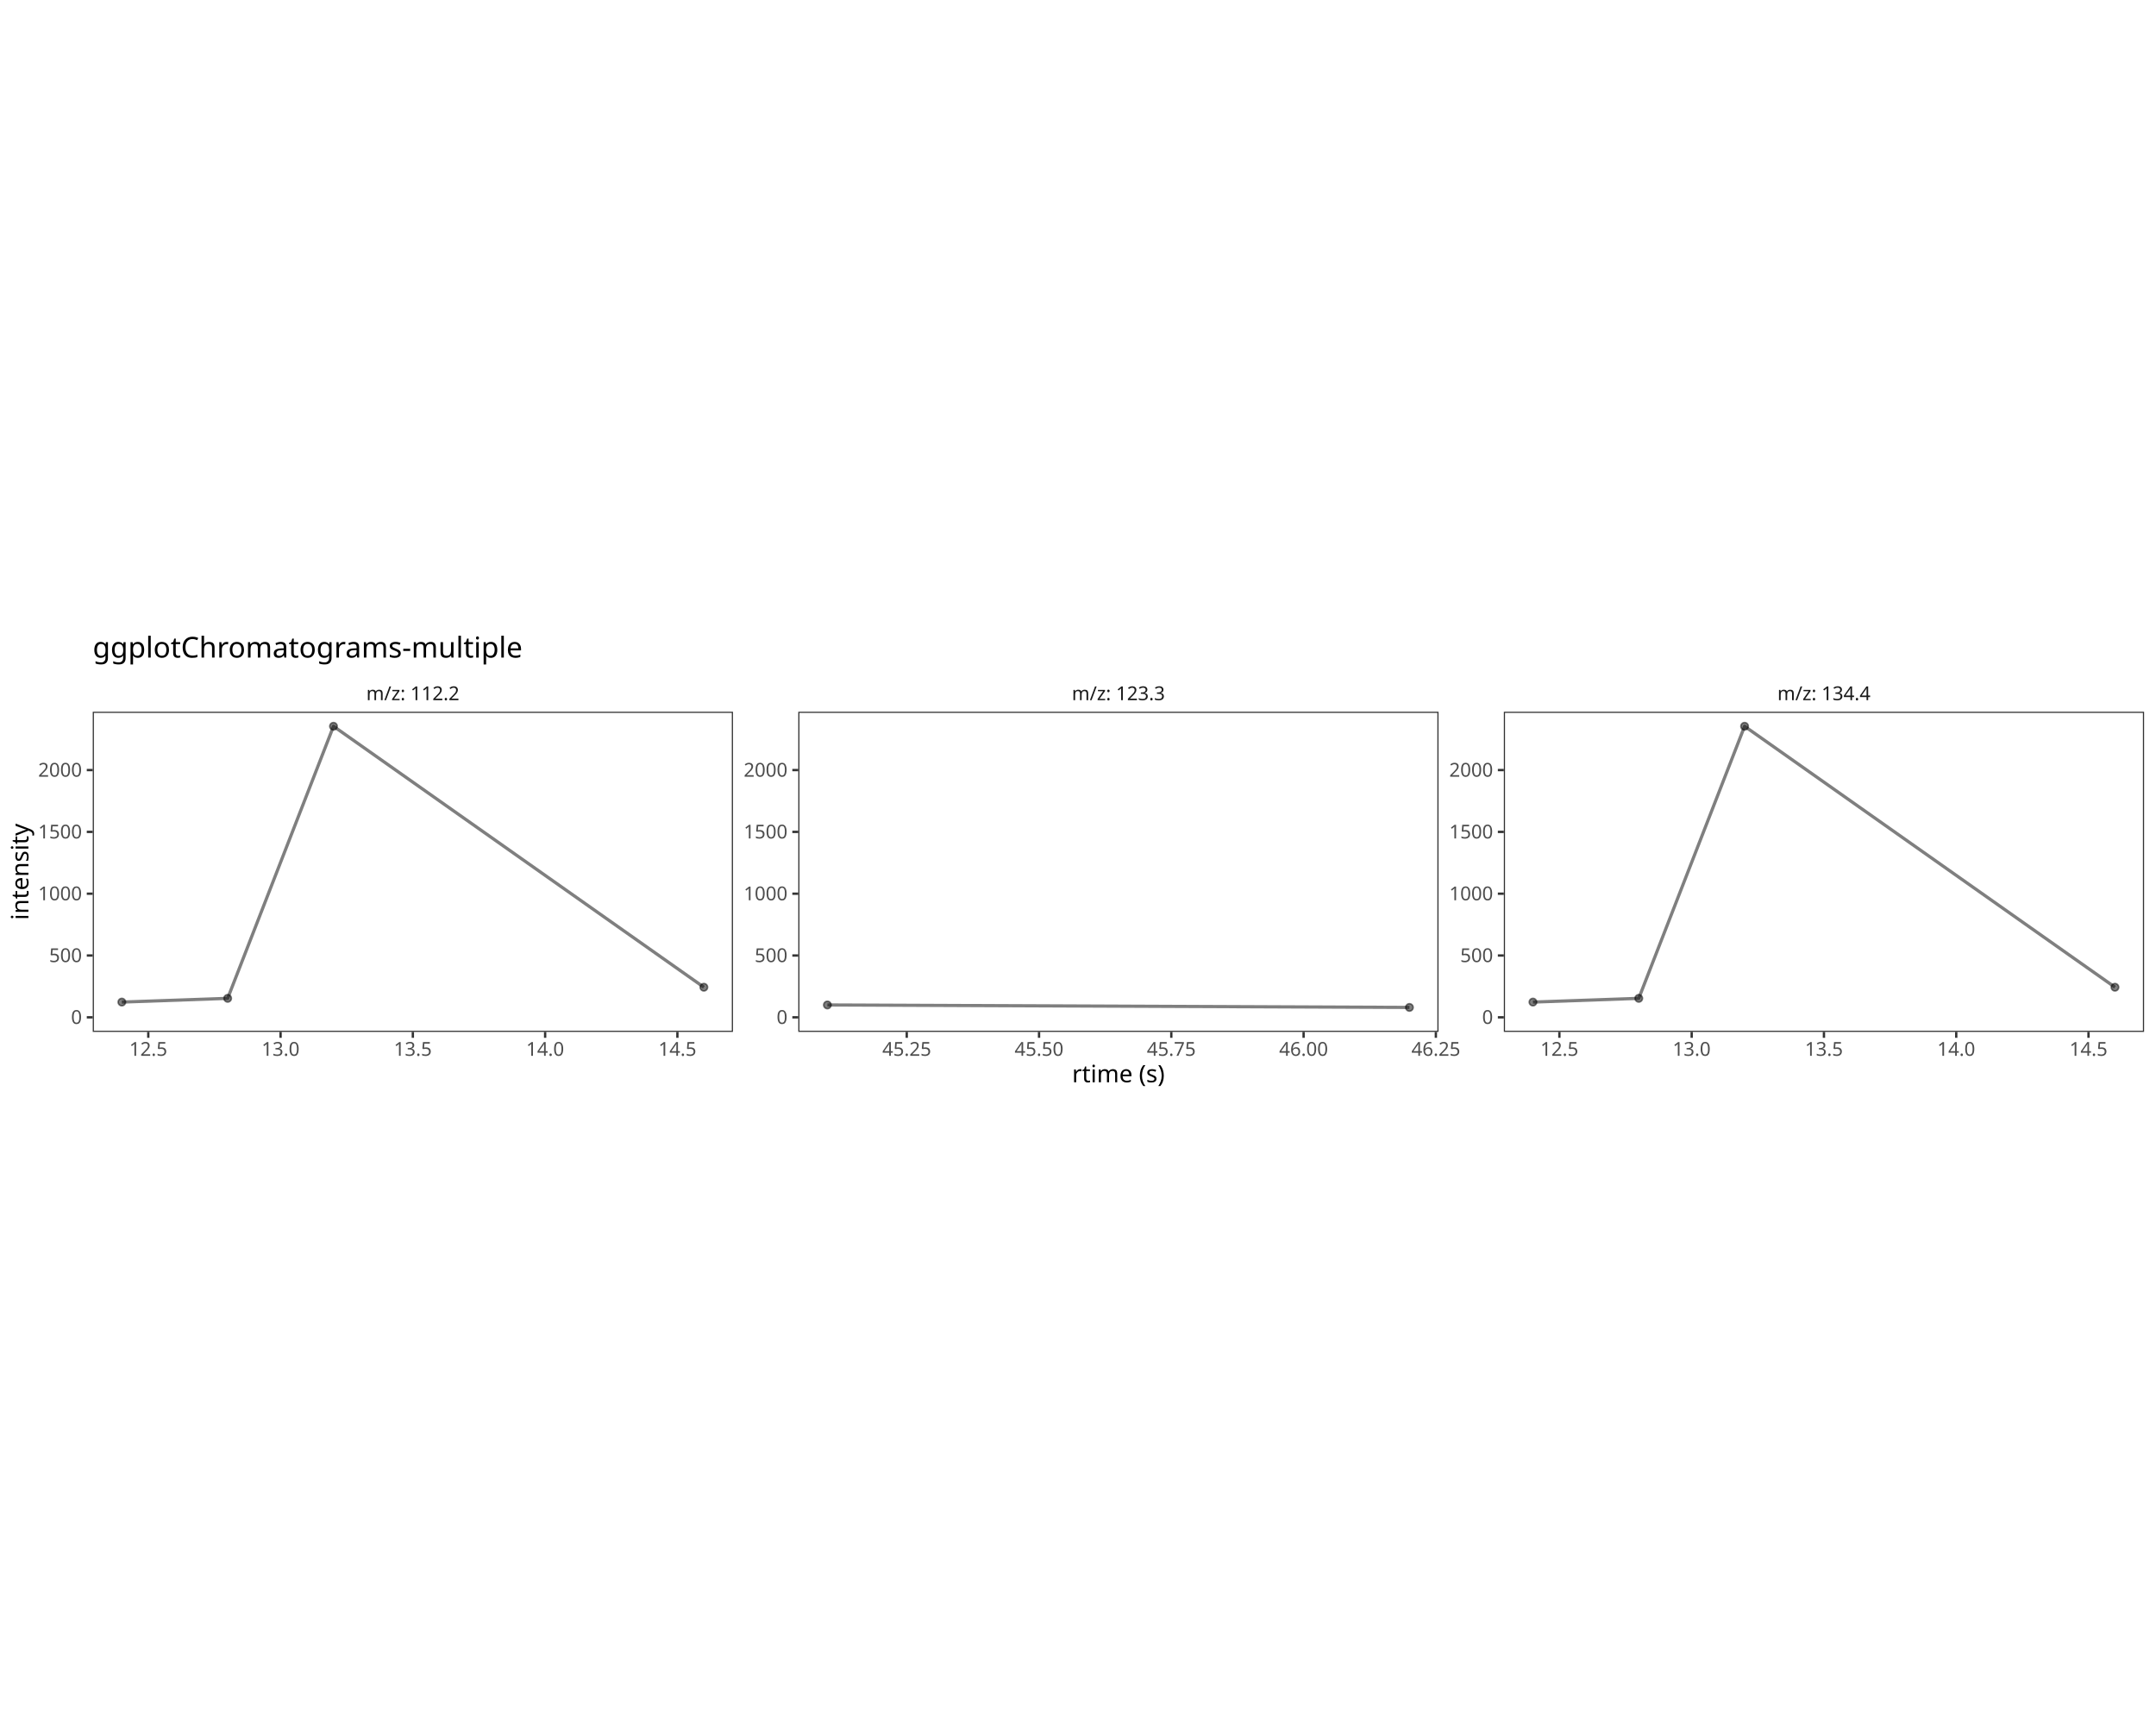
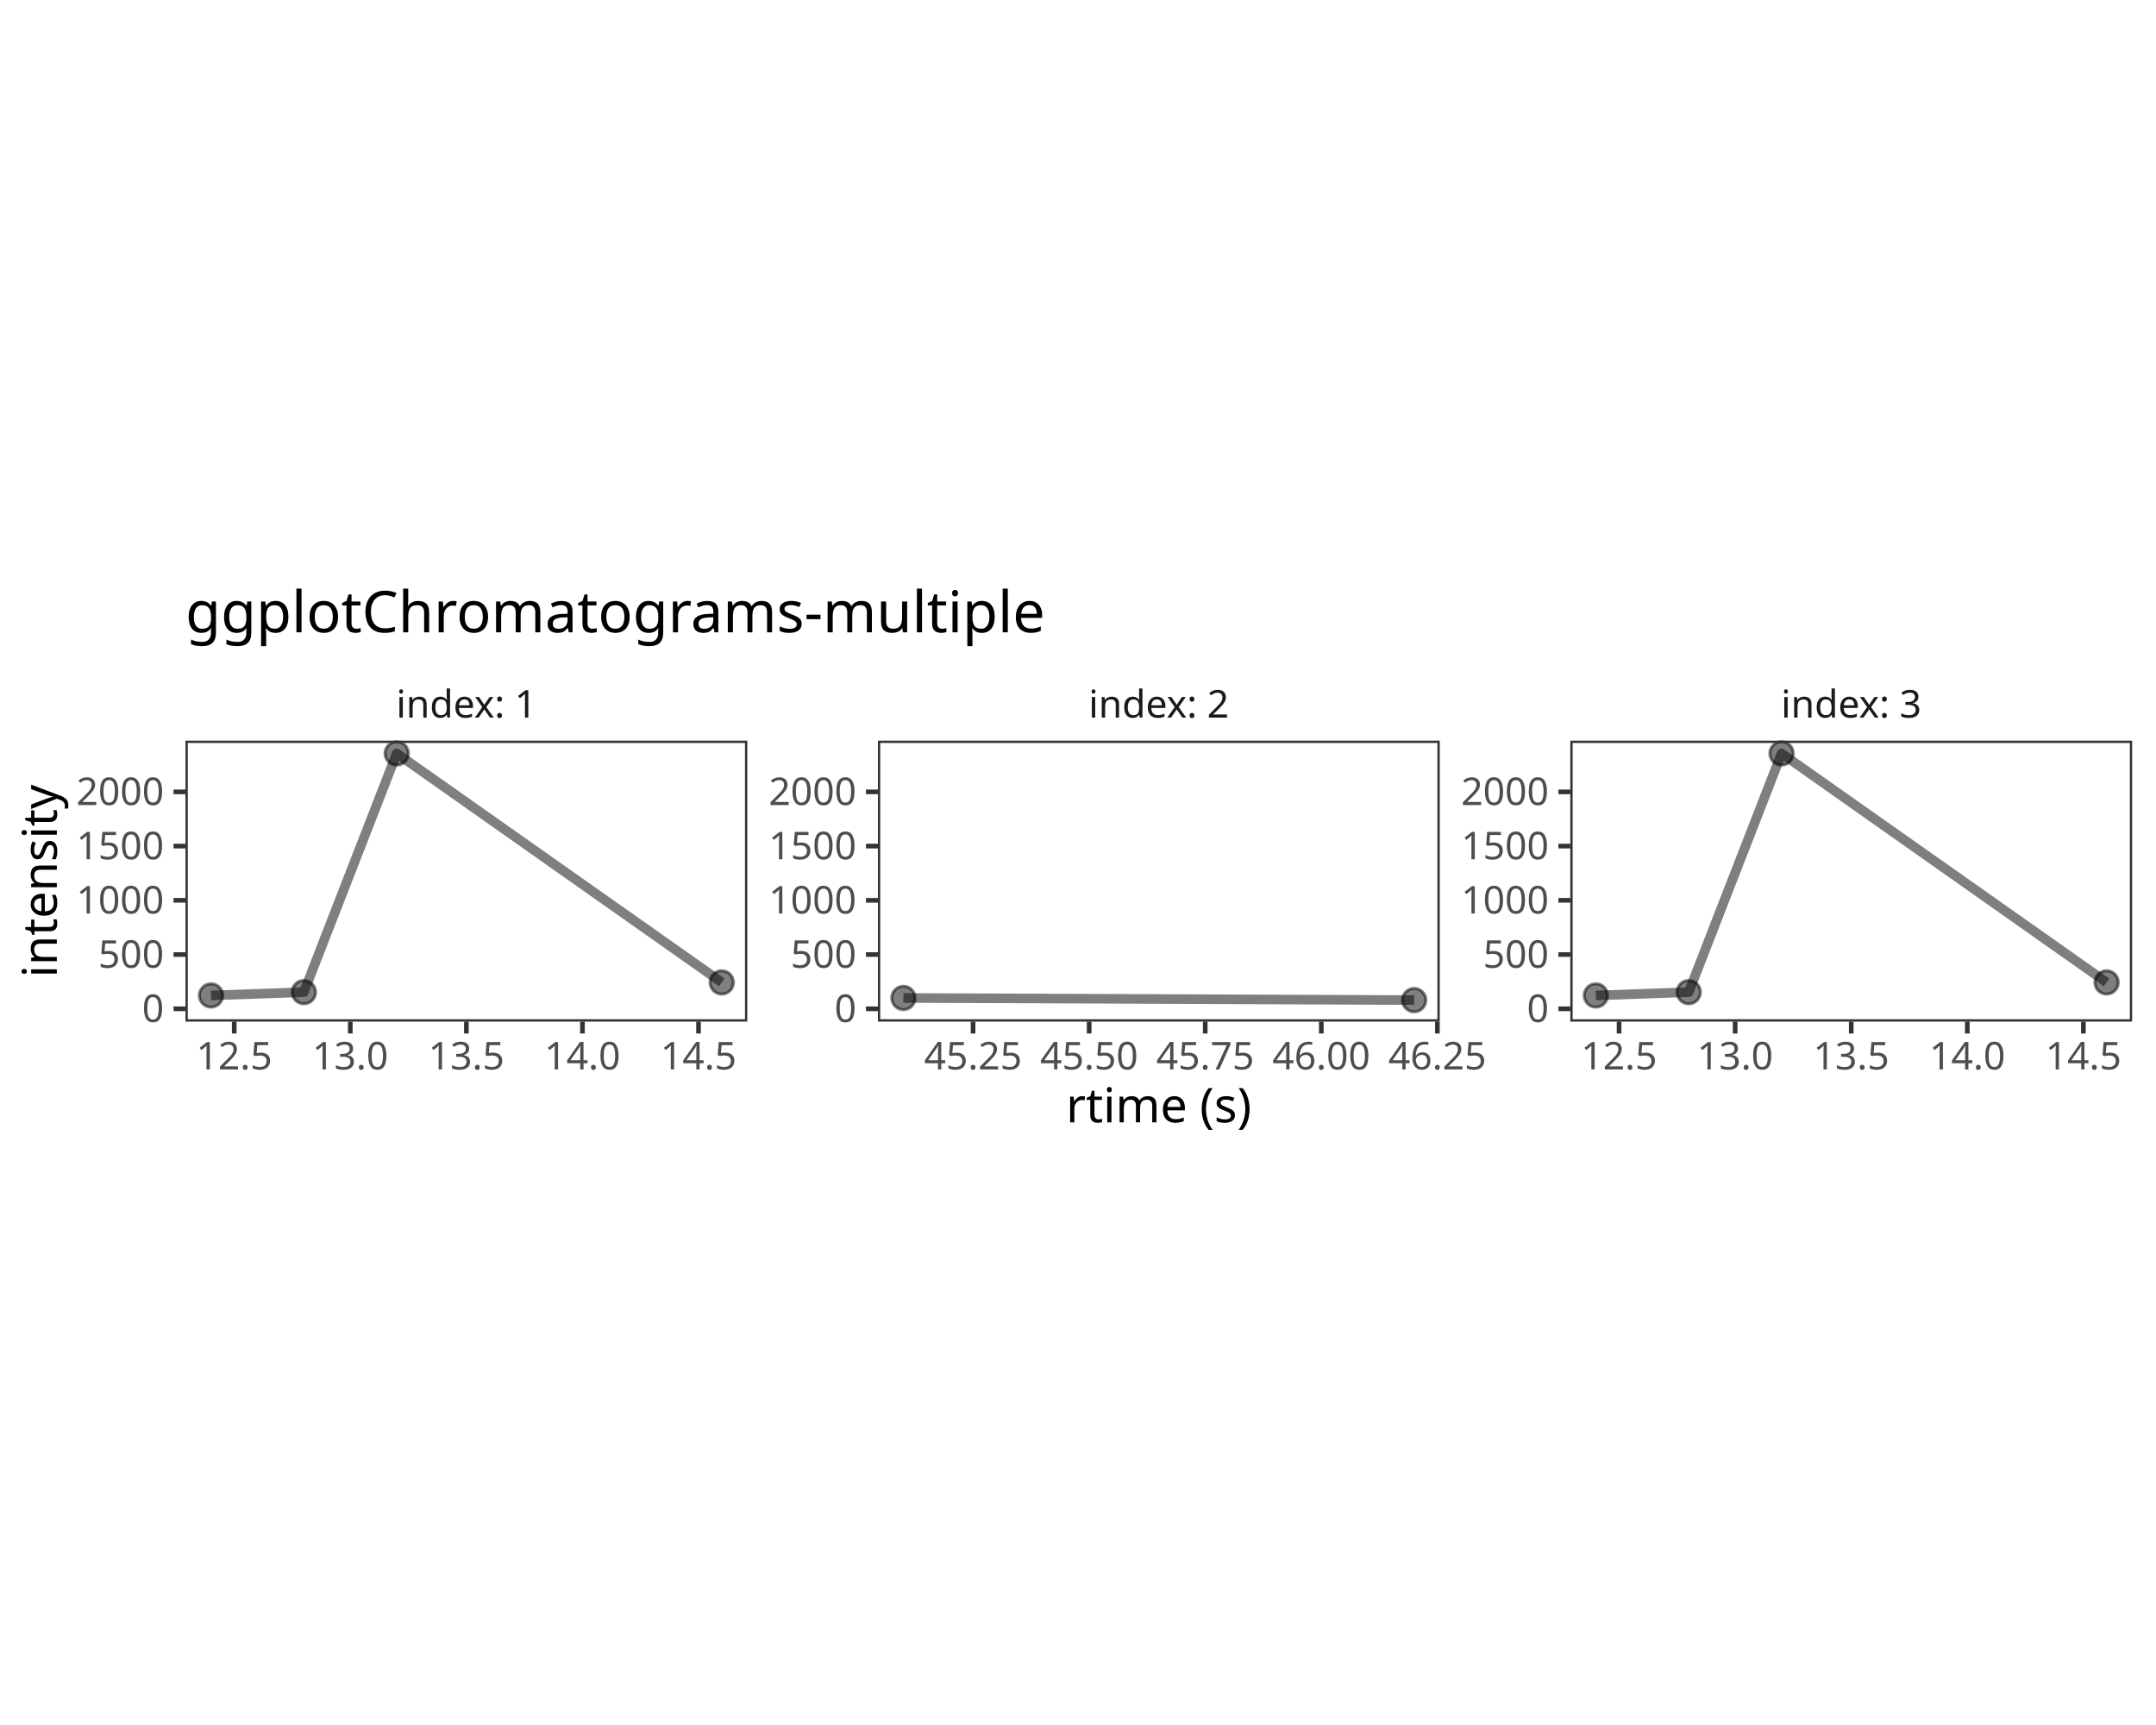
<svg xmlns="http://www.w3.org/2000/svg" class="svglite" data-engine-version="2.0" width="720.00pt" height="576.00pt" viewBox="0 0 720.00 576.00">
  <defs>
    <style type="text/css">
    .svglite line, .svglite polyline, .svglite polygon, .svglite path, .svglite rect, .svglite circle {
      fill: none;
      stroke: #000000;
      stroke-linecap: round;
      stroke-linejoin: round;
      stroke-miterlimit: 10.00;
    }
  </style>
  </defs>
  <rect width="100%" height="100%" style="stroke: none; fill: #FFFFFF;" />
  <defs>
    <clipPath id="cpMC4wMHw3MjAuMDB8MC4wMHw1NzYuMDA=">
      <rect x="0.00" y="0.00" width="720.00" height="576.00" />
    </clipPath>
  </defs>
  <g clip-path="url(#cpMC4wMHw3MjAuMDB8MC4wMHw1NzYuMDA=)">
</g>
  <defs>
-     <clipPath id="cpMC4wMHw3MjAuMDB8MjA4Ljk4fDM2Ny4wMg==">
-       <rect x="0.00" y="208.98" width="720.00" height="158.05" />
+     <clipPath id="cpMC4wMHw3MjAuMDB8MTg5Ljk1fDM4Ni4wNQ==">
+       <rect x="0" y="189.95" width="720.00" height="196.09" />
    </clipPath>
  </defs>
-   <g clip-path="url(#cpMC4wMHw3MjAuMDB8MjA4Ljk4fDM2Ny4wMg==)">
-     <rect x="-0" y="208.98" width="720.00" height="158.05" style="stroke-width: 0.78; stroke: #FFFFFF; fill: #FFFFFF;" />
+   <g clip-path="url(#cpMC4wMHw3MjAuMDB8MTg5Ljk1fDM4Ni4wNQ==)">
+     <rect x="0" y="189.95" width="720.00" height="196.09" style="stroke-width: 1.55; stroke: #FFFFFF; fill: #FFFFFF;" />
  </g>
  <g clip-path="url(#cpMC4wMHw3MjAuMDB8MC4wMHw1NzYuMDA=)">
</g>
  <defs>
-     <clipPath id="cpMzAuOTd8MjQ0Ljc4fDIzNy42NnwzNDQuNTY=">
-       <rect x="30.97" y="237.66" width="213.81" height="106.90" />
+     <clipPath id="cpNjEuOTR8MjQ5LjU2fDI0Ny4zMXwzNDEuMTI=">
+       <rect x="61.94" y="247.31" width="187.62" height="93.81" />
    </clipPath>
  </defs>
-   <g clip-path="url(#cpMzAuOTd8MjQ0Ljc4fDIzNy42NnwzNDQuNTY=)">
-     <rect x="30.97" y="237.66" width="213.81" height="106.90" style="stroke-width: 0.78; stroke: none; fill: #FFFFFF;" />
-     <polyline points="40.69,334.61 76.03,333.36 111.37,242.51 235.06,329.65 " style="stroke-width: 1.07; stroke: #000000; stroke-opacity: 0.50; stroke-linecap: butt;" />
-     <circle cx="40.69" cy="334.61" r="1.24" style="stroke-width: 0.52; stroke: #000000; stroke-opacity: 0.50; fill: #000000; fill-opacity: 0.50;" />
-     <circle cx="76.03" cy="333.36" r="1.24" style="stroke-width: 0.52; stroke: #000000; stroke-opacity: 0.50; fill: #000000; fill-opacity: 0.50;" />
-     <circle cx="111.37" cy="242.51" r="1.24" style="stroke-width: 0.52; stroke: #000000; stroke-opacity: 0.50; fill: #000000; fill-opacity: 0.50;" />
-     <circle cx="235.06" cy="329.65" r="1.24" style="stroke-width: 0.52; stroke: #000000; stroke-opacity: 0.50; fill: #000000; fill-opacity: 0.50;" />
-     <rect x="30.97" y="237.66" width="213.81" height="106.90" style="stroke-width: 0.78; stroke: #333333;" />
+   <g clip-path="url(#cpNjEuOTR8MjQ5LjU2fDI0Ny4zMXwzNDEuMTI=)">
+     <rect x="61.94" y="247.31" width="187.62" height="93.81" style="stroke-width: 1.55; stroke: none; fill: #FFFFFF;" />
+     <polyline points="70.47,332.39 101.48,331.29 132.49,251.58 241.03,328.04 " style="stroke-width: 3.20; stroke: #000000; stroke-opacity: 0.50; stroke-linecap: butt;" />
+     <circle cx="70.47" cy="332.39" r="3.90" style="stroke-width: 1.03; stroke: #000000; stroke-opacity: 0.50; fill: #000000; fill-opacity: 0.50;" />
+     <circle cx="101.48" cy="331.29" r="3.90" style="stroke-width: 1.03; stroke: #000000; stroke-opacity: 0.50; fill: #000000; fill-opacity: 0.50;" />
+     <circle cx="132.49" cy="251.58" r="3.90" style="stroke-width: 1.03; stroke: #000000; stroke-opacity: 0.50; fill: #000000; fill-opacity: 0.50;" />
+     <circle cx="241.03" cy="328.04" r="3.90" style="stroke-width: 1.03; stroke: #000000; stroke-opacity: 0.50; fill: #000000; fill-opacity: 0.50;" />
+     <rect x="61.94" y="247.31" width="187.62" height="93.81" style="stroke-width: 1.55; stroke: #333333;" />
  </g>
  <g clip-path="url(#cpMC4wMHw3MjAuMDB8MC4wMHw1NzYuMDA=)">
</g>
  <defs>
-     <clipPath id="cpMjY2LjU5fDQ4MC40MHwyMzcuNjZ8MzQ0LjU2">
-       <rect x="266.59" y="237.66" width="213.81" height="106.90" />
+     <clipPath id="cpMjkzLjE4fDQ4MC43OXwyNDcuMzF8MzQxLjEy">
+       <rect x="293.18" y="247.31" width="187.62" height="93.81" />
    </clipPath>
  </defs>
-   <g clip-path="url(#cpMjY2LjU5fDQ4MC40MHwyMzcuNjZ8MzQ0LjU2)">
-     <rect x="266.59" y="237.66" width="213.81" height="106.90" style="stroke-width: 0.78; stroke: none; fill: #FFFFFF;" />
-     <polyline points="276.31,335.57 470.68,336.39 " style="stroke-width: 1.07; stroke: #000000; stroke-opacity: 0.50; stroke-linecap: butt;" />
-     <circle cx="276.31" cy="335.57" r="1.24" style="stroke-width: 0.52; stroke: #000000; stroke-opacity: 0.50; fill: #000000; fill-opacity: 0.50;" />
-     <circle cx="470.68" cy="336.39" r="1.24" style="stroke-width: 0.52; stroke: #000000; stroke-opacity: 0.50; fill: #000000; fill-opacity: 0.50;" />
-     <rect x="266.59" y="237.66" width="213.81" height="106.90" style="stroke-width: 0.78; stroke: #333333;" />
+   <g clip-path="url(#cpMjkzLjE4fDQ4MC43OXwyNDcuMzF8MzQxLjEy)">
+     <rect x="293.18" y="247.31" width="187.62" height="93.81" style="stroke-width: 1.55; stroke: none; fill: #FFFFFF;" />
+     <polyline points="301.70,333.23 472.26,333.95 " style="stroke-width: 3.20; stroke: #000000; stroke-opacity: 0.50; stroke-linecap: butt;" />
+     <circle cx="301.70" cy="333.23" r="3.90" style="stroke-width: 1.03; stroke: #000000; stroke-opacity: 0.50; fill: #000000; fill-opacity: 0.50;" />
+     <circle cx="472.26" cy="333.95" r="3.90" style="stroke-width: 1.03; stroke: #000000; stroke-opacity: 0.50; fill: #000000; fill-opacity: 0.50;" />
+     <rect x="293.18" y="247.31" width="187.62" height="93.81" style="stroke-width: 1.55; stroke: #333333;" />
  </g>
  <g clip-path="url(#cpMC4wMHw3MjAuMDB8MC4wMHw1NzYuMDA=)">
</g>
  <defs>
-     <clipPath id="cpNTAyLjIxfDcxNi4wMXwyMzcuNjZ8MzQ0LjU2">
-       <rect x="502.21" y="237.66" width="213.81" height="106.90" />
+     <clipPath id="cpNTI0LjQxfDcxMi4wM3wyNDcuMzF8MzQxLjEy">
+       <rect x="524.41" y="247.31" width="187.62" height="93.81" />
    </clipPath>
  </defs>
-   <g clip-path="url(#cpNTAyLjIxfDcxNi4wMXwyMzcuNjZ8MzQ0LjU2)">
-     <rect x="502.21" y="237.66" width="213.81" height="106.90" style="stroke-width: 0.78; stroke: none; fill: #FFFFFF;" />
-     <polyline points="511.93,334.61 547.27,333.36 582.61,242.51 706.30,329.65 " style="stroke-width: 1.07; stroke: #000000; stroke-opacity: 0.50; stroke-linecap: butt;" />
-     <circle cx="511.93" cy="334.61" r="1.24" style="stroke-width: 0.52; stroke: #000000; stroke-opacity: 0.50; fill: #000000; fill-opacity: 0.50;" />
-     <circle cx="547.27" cy="333.36" r="1.24" style="stroke-width: 0.52; stroke: #000000; stroke-opacity: 0.50; fill: #000000; fill-opacity: 0.50;" />
-     <circle cx="582.61" cy="242.51" r="1.24" style="stroke-width: 0.52; stroke: #000000; stroke-opacity: 0.50; fill: #000000; fill-opacity: 0.50;" />
-     <circle cx="706.30" cy="329.65" r="1.24" style="stroke-width: 0.52; stroke: #000000; stroke-opacity: 0.50; fill: #000000; fill-opacity: 0.50;" />
-     <rect x="502.21" y="237.66" width="213.81" height="106.90" style="stroke-width: 0.78; stroke: #333333;" />
+   <g clip-path="url(#cpNTI0LjQxfDcxMi4wM3wyNDcuMzF8MzQxLjEy)">
+     <rect x="524.41" y="247.31" width="187.62" height="93.81" style="stroke-width: 1.55; stroke: none; fill: #FFFFFF;" />
+     <polyline points="532.94,332.39 563.95,331.29 594.96,251.58 703.50,328.04 " style="stroke-width: 3.20; stroke: #000000; stroke-opacity: 0.50; stroke-linecap: butt;" />
+     <circle cx="532.94" cy="332.39" r="3.90" style="stroke-width: 1.03; stroke: #000000; stroke-opacity: 0.50; fill: #000000; fill-opacity: 0.50;" />
+     <circle cx="563.95" cy="331.29" r="3.90" style="stroke-width: 1.03; stroke: #000000; stroke-opacity: 0.50; fill: #000000; fill-opacity: 0.50;" />
+     <circle cx="594.96" cy="251.58" r="3.90" style="stroke-width: 1.03; stroke: #000000; stroke-opacity: 0.50; fill: #000000; fill-opacity: 0.50;" />
+     <circle cx="703.50" cy="328.04" r="3.90" style="stroke-width: 1.03; stroke: #000000; stroke-opacity: 0.50; fill: #000000; fill-opacity: 0.50;" />
+     <rect x="524.41" y="247.31" width="187.62" height="93.81" style="stroke-width: 1.55; stroke: #333333;" />
  </g>
  <g clip-path="url(#cpMC4wMHw3MjAuMDB8MC4wMHw1NzYuMDA=)">
</g>
  <defs>
-     <clipPath id="cpMzAuOTd8MjQ0Ljc4fDIyNS41NXwyMzcuNjY=">
-       <rect x="30.97" y="225.55" width="213.81" height="12.11" />
+     <clipPath id="cpNjEuOTR8MjQ5LjU2fDIyMy4wOXwyNDcuMzE=">
+       <rect x="61.94" y="223.09" width="187.62" height="24.22" />
    </clipPath>
  </defs>
-   <g clip-path="url(#cpMzAuOTd8MjQ0Ljc4fDIyNS41NXwyMzcuNjY=)">
-     <text x="137.87" y="233.80" text-anchor="middle" style="font-size: 6.40px; fill: #1A1A1A; font-family: sans;" textLength="29.89px" lengthAdjust="spacingAndGlyphs">m/z: 112.2</text>
+   <g clip-path="url(#cpNjEuOTR8MjQ5LjU2fDIyMy4wOXwyNDcuMzE=)">
+     <text x="155.75" y="239.61" text-anchor="middle" style="font-size: 12.80px; fill: #1A1A1A; font-family: sans;" textLength="44.84px" lengthAdjust="spacingAndGlyphs">index: 1</text>
  </g>
  <g clip-path="url(#cpMC4wMHw3MjAuMDB8MC4wMHw1NzYuMDA=)">
</g>
  <defs>
-     <clipPath id="cpMjY2LjU5fDQ4MC40MHwyMjUuNTV8MjM3LjY2">
-       <rect x="266.59" y="225.55" width="213.81" height="12.11" />
+     <clipPath id="cpMjkzLjE4fDQ4MC43OXwyMjMuMDl8MjQ3LjMx">
+       <rect x="293.18" y="223.09" width="187.62" height="24.22" />
    </clipPath>
  </defs>
-   <g clip-path="url(#cpMjY2LjU5fDQ4MC40MHwyMjUuNTV8MjM3LjY2)">
-     <text x="373.49" y="233.80" text-anchor="middle" style="font-size: 6.40px; fill: #1A1A1A; font-family: sans;" textLength="29.89px" lengthAdjust="spacingAndGlyphs">m/z: 123.3</text>
+   <g clip-path="url(#cpMjkzLjE4fDQ4MC43OXwyMjMuMDl8MjQ3LjMx)">
+     <text x="386.98" y="239.61" text-anchor="middle" style="font-size: 12.80px; fill: #1A1A1A; font-family: sans;" textLength="44.84px" lengthAdjust="spacingAndGlyphs">index: 2</text>
  </g>
  <g clip-path="url(#cpMC4wMHw3MjAuMDB8MC4wMHw1NzYuMDA=)">
</g>
  <defs>
-     <clipPath id="cpNTAyLjIxfDcxNi4wMXwyMjUuNTV8MjM3LjY2">
-       <rect x="502.21" y="225.55" width="213.81" height="12.11" />
+     <clipPath id="cpNTI0LjQxfDcxMi4wM3wyMjMuMDl8MjQ3LjMx">
+       <rect x="524.41" y="223.09" width="187.62" height="24.22" />
    </clipPath>
  </defs>
-   <g clip-path="url(#cpNTAyLjIxfDcxNi4wMXwyMjUuNTV8MjM3LjY2)">
-     <text x="609.11" y="233.80" text-anchor="middle" style="font-size: 6.40px; fill: #1A1A1A; font-family: sans;" textLength="29.89px" lengthAdjust="spacingAndGlyphs">m/z: 134.4</text>
+   <g clip-path="url(#cpNTI0LjQxfDcxMi4wM3wyMjMuMDl8MjQ3LjMx)">
+     <text x="618.22" y="239.61" text-anchor="middle" style="font-size: 12.80px; fill: #1A1A1A; font-family: sans;" textLength="44.84px" lengthAdjust="spacingAndGlyphs">index: 3</text>
  </g>
  <g clip-path="url(#cpMC4wMHw3MjAuMDB8MC4wMHw1NzYuMDA=)">
-     <polyline points="49.52,346.55 49.52,344.56 " style="stroke-width: 0.78; stroke: #333333; stroke-linecap: butt;" />
-     <polyline points="93.70,346.55 93.70,344.56 " style="stroke-width: 0.78; stroke: #333333; stroke-linecap: butt;" />
-     <polyline points="137.87,346.55 137.87,344.56 " style="stroke-width: 0.78; stroke: #333333; stroke-linecap: butt;" />
-     <polyline points="182.05,346.55 182.05,344.56 " style="stroke-width: 0.78; stroke: #333333; stroke-linecap: butt;" />
-     <polyline points="226.22,346.55 226.22,344.56 " style="stroke-width: 0.78; stroke: #333333; stroke-linecap: butt;" />
-     <text x="49.52" y="352.55" text-anchor="middle" style="font-size: 6.40px; fill: #4D4D4D; font-family: sans;" textLength="12.46px" lengthAdjust="spacingAndGlyphs">12.5</text>
-     <text x="93.70" y="352.55" text-anchor="middle" style="font-size: 6.40px; fill: #4D4D4D; font-family: sans;" textLength="12.46px" lengthAdjust="spacingAndGlyphs">13.0</text>
-     <text x="137.87" y="352.55" text-anchor="middle" style="font-size: 6.40px; fill: #4D4D4D; font-family: sans;" textLength="12.46px" lengthAdjust="spacingAndGlyphs">13.5</text>
-     <text x="182.05" y="352.55" text-anchor="middle" style="font-size: 6.40px; fill: #4D4D4D; font-family: sans;" textLength="12.46px" lengthAdjust="spacingAndGlyphs">14.0</text>
-     <text x="226.22" y="352.55" text-anchor="middle" style="font-size: 6.40px; fill: #4D4D4D; font-family: sans;" textLength="12.46px" lengthAdjust="spacingAndGlyphs">14.5</text>
-     <polyline points="302.81,346.55 302.81,344.56 " style="stroke-width: 0.78; stroke: #333333; stroke-linecap: butt;" />
-     <polyline points="346.99,346.55 346.99,344.56 " style="stroke-width: 0.78; stroke: #333333; stroke-linecap: butt;" />
-     <polyline points="391.16,346.55 391.16,344.56 " style="stroke-width: 0.78; stroke: #333333; stroke-linecap: butt;" />
-     <polyline points="435.34,346.55 435.34,344.56 " style="stroke-width: 0.78; stroke: #333333; stroke-linecap: butt;" />
-     <polyline points="479.51,346.55 479.51,344.56 " style="stroke-width: 0.78; stroke: #333333; stroke-linecap: butt;" />
-     <text x="302.81" y="352.55" text-anchor="middle" style="font-size: 6.40px; fill: #4D4D4D; font-family: sans;" textLength="16.02px" lengthAdjust="spacingAndGlyphs">45.25</text>
-     <text x="346.99" y="352.55" text-anchor="middle" style="font-size: 6.40px; fill: #4D4D4D; font-family: sans;" textLength="16.02px" lengthAdjust="spacingAndGlyphs">45.50</text>
-     <text x="391.16" y="352.55" text-anchor="middle" style="font-size: 6.40px; fill: #4D4D4D; font-family: sans;" textLength="16.02px" lengthAdjust="spacingAndGlyphs">45.75</text>
-     <text x="435.34" y="352.55" text-anchor="middle" style="font-size: 6.40px; fill: #4D4D4D; font-family: sans;" textLength="16.02px" lengthAdjust="spacingAndGlyphs">46.00</text>
-     <text x="479.51" y="352.55" text-anchor="middle" style="font-size: 6.40px; fill: #4D4D4D; font-family: sans;" textLength="16.02px" lengthAdjust="spacingAndGlyphs">46.25</text>
-     <polyline points="520.76,346.55 520.76,344.56 " style="stroke-width: 0.78; stroke: #333333; stroke-linecap: butt;" />
-     <polyline points="564.94,346.55 564.94,344.56 " style="stroke-width: 0.78; stroke: #333333; stroke-linecap: butt;" />
-     <polyline points="609.11,346.55 609.11,344.56 " style="stroke-width: 0.78; stroke: #333333; stroke-linecap: butt;" />
-     <polyline points="653.29,346.55 653.29,344.56 " style="stroke-width: 0.78; stroke: #333333; stroke-linecap: butt;" />
-     <polyline points="697.46,346.55 697.46,344.56 " style="stroke-width: 0.78; stroke: #333333; stroke-linecap: butt;" />
-     <text x="520.76" y="352.55" text-anchor="middle" style="font-size: 6.40px; fill: #4D4D4D; font-family: sans;" textLength="12.46px" lengthAdjust="spacingAndGlyphs">12.5</text>
-     <text x="564.94" y="352.55" text-anchor="middle" style="font-size: 6.40px; fill: #4D4D4D; font-family: sans;" textLength="12.46px" lengthAdjust="spacingAndGlyphs">13.0</text>
-     <text x="609.11" y="352.55" text-anchor="middle" style="font-size: 6.40px; fill: #4D4D4D; font-family: sans;" textLength="12.46px" lengthAdjust="spacingAndGlyphs">13.5</text>
-     <text x="653.29" y="352.55" text-anchor="middle" style="font-size: 6.40px; fill: #4D4D4D; font-family: sans;" textLength="12.46px" lengthAdjust="spacingAndGlyphs">14.0</text>
-     <text x="697.46" y="352.55" text-anchor="middle" style="font-size: 6.40px; fill: #4D4D4D; font-family: sans;" textLength="12.46px" lengthAdjust="spacingAndGlyphs">14.5</text>
-     <text x="498.62" y="341.90" text-anchor="end" style="font-size: 6.40px; fill: #4D4D4D; font-family: sans;" textLength="3.56px" lengthAdjust="spacingAndGlyphs">0</text>
-     <text x="498.62" y="321.26" text-anchor="end" style="font-size: 6.40px; fill: #4D4D4D; font-family: sans;" textLength="10.68px" lengthAdjust="spacingAndGlyphs">500</text>
-     <text x="498.62" y="300.62" text-anchor="end" style="font-size: 6.40px; fill: #4D4D4D; font-family: sans;" textLength="14.24px" lengthAdjust="spacingAndGlyphs">1000</text>
-     <text x="498.62" y="279.98" text-anchor="end" style="font-size: 6.40px; fill: #4D4D4D; font-family: sans;" textLength="14.24px" lengthAdjust="spacingAndGlyphs">1500</text>
-     <text x="498.62" y="259.34" text-anchor="end" style="font-size: 6.40px; fill: #4D4D4D; font-family: sans;" textLength="14.24px" lengthAdjust="spacingAndGlyphs">2000</text>
-     <polyline points="500.21,339.70 502.21,339.70 " style="stroke-width: 0.78; stroke: #333333; stroke-linecap: butt;" />
-     <polyline points="500.21,319.06 502.21,319.06 " style="stroke-width: 0.78; stroke: #333333; stroke-linecap: butt;" />
-     <polyline points="500.21,298.42 502.21,298.42 " style="stroke-width: 0.78; stroke: #333333; stroke-linecap: butt;" />
-     <polyline points="500.21,277.78 502.21,277.78 " style="stroke-width: 0.78; stroke: #333333; stroke-linecap: butt;" />
-     <polyline points="500.21,257.14 502.21,257.14 " style="stroke-width: 0.78; stroke: #333333; stroke-linecap: butt;" />
-     <text x="263.00" y="341.90" text-anchor="end" style="font-size: 6.40px; fill: #4D4D4D; font-family: sans;" textLength="3.56px" lengthAdjust="spacingAndGlyphs">0</text>
-     <text x="263.00" y="321.26" text-anchor="end" style="font-size: 6.40px; fill: #4D4D4D; font-family: sans;" textLength="10.68px" lengthAdjust="spacingAndGlyphs">500</text>
-     <text x="263.00" y="300.62" text-anchor="end" style="font-size: 6.40px; fill: #4D4D4D; font-family: sans;" textLength="14.24px" lengthAdjust="spacingAndGlyphs">1000</text>
-     <text x="263.00" y="279.98" text-anchor="end" style="font-size: 6.40px; fill: #4D4D4D; font-family: sans;" textLength="14.24px" lengthAdjust="spacingAndGlyphs">1500</text>
-     <text x="263.00" y="259.34" text-anchor="end" style="font-size: 6.40px; fill: #4D4D4D; font-family: sans;" textLength="14.24px" lengthAdjust="spacingAndGlyphs">2000</text>
-     <polyline points="264.60,339.70 266.59,339.70 " style="stroke-width: 0.78; stroke: #333333; stroke-linecap: butt;" />
-     <polyline points="264.60,319.06 266.59,319.06 " style="stroke-width: 0.78; stroke: #333333; stroke-linecap: butt;" />
-     <polyline points="264.60,298.42 266.59,298.42 " style="stroke-width: 0.78; stroke: #333333; stroke-linecap: butt;" />
-     <polyline points="264.60,277.78 266.59,277.78 " style="stroke-width: 0.78; stroke: #333333; stroke-linecap: butt;" />
-     <polyline points="264.60,257.14 266.59,257.14 " style="stroke-width: 0.78; stroke: #333333; stroke-linecap: butt;" />
-     <text x="27.38" y="341.90" text-anchor="end" style="font-size: 6.40px; fill: #4D4D4D; font-family: sans;" textLength="3.56px" lengthAdjust="spacingAndGlyphs">0</text>
-     <text x="27.38" y="321.26" text-anchor="end" style="font-size: 6.40px; fill: #4D4D4D; font-family: sans;" textLength="10.68px" lengthAdjust="spacingAndGlyphs">500</text>
-     <text x="27.38" y="300.62" text-anchor="end" style="font-size: 6.40px; fill: #4D4D4D; font-family: sans;" textLength="14.24px" lengthAdjust="spacingAndGlyphs">1000</text>
-     <text x="27.38" y="279.98" text-anchor="end" style="font-size: 6.40px; fill: #4D4D4D; font-family: sans;" textLength="14.24px" lengthAdjust="spacingAndGlyphs">1500</text>
-     <text x="27.38" y="259.34" text-anchor="end" style="font-size: 6.40px; fill: #4D4D4D; font-family: sans;" textLength="14.24px" lengthAdjust="spacingAndGlyphs">2000</text>
-     <polyline points="28.98,339.70 30.97,339.70 " style="stroke-width: 0.78; stroke: #333333; stroke-linecap: butt;" />
-     <polyline points="28.98,319.06 30.97,319.06 " style="stroke-width: 0.78; stroke: #333333; stroke-linecap: butt;" />
-     <polyline points="28.98,298.42 30.97,298.42 " style="stroke-width: 0.78; stroke: #333333; stroke-linecap: butt;" />
-     <polyline points="28.98,277.78 30.97,277.78 " style="stroke-width: 0.78; stroke: #333333; stroke-linecap: butt;" />
-     <polyline points="28.98,257.14 30.97,257.14 " style="stroke-width: 0.78; stroke: #333333; stroke-linecap: butt;" />
-     <text x="373.49" y="361.38" text-anchor="middle" style="font-size: 8.00px; font-family: sans;" textLength="29.33px" lengthAdjust="spacingAndGlyphs">rtime (s)</text>
-     <text transform="translate(9.49,291.11) rotate(-90)" text-anchor="middle" style="font-size: 8.00px; font-family: sans;" textLength="29.35px" lengthAdjust="spacingAndGlyphs">intensity</text>
-     <text x="30.97" y="219.57" style="font-size: 9.60px; font-family: sans;" textLength="131.27px" lengthAdjust="spacingAndGlyphs">ggplotChromatograms-multiple</text>
+     <polyline points="78.22,345.10 78.22,341.12 " style="stroke-width: 1.55; stroke: #333333; stroke-linecap: butt;" />
+     <polyline points="116.98,345.10 116.98,341.12 " style="stroke-width: 1.55; stroke: #333333; stroke-linecap: butt;" />
+     <polyline points="155.75,345.10 155.75,341.12 " style="stroke-width: 1.55; stroke: #333333; stroke-linecap: butt;" />
+     <polyline points="194.51,345.10 194.51,341.12 " style="stroke-width: 1.55; stroke: #333333; stroke-linecap: butt;" />
+     <polyline points="233.27,345.10 233.27,341.12 " style="stroke-width: 1.55; stroke: #333333; stroke-linecap: butt;" />
+     <text x="78.22" y="357.10" text-anchor="middle" style="font-size: 12.80px; fill: #4D4D4D; font-family: sans;" textLength="24.91px" lengthAdjust="spacingAndGlyphs">12.5</text>
+     <text x="116.98" y="357.10" text-anchor="middle" style="font-size: 12.80px; fill: #4D4D4D; font-family: sans;" textLength="24.91px" lengthAdjust="spacingAndGlyphs">13.0</text>
+     <text x="155.75" y="357.10" text-anchor="middle" style="font-size: 12.80px; fill: #4D4D4D; font-family: sans;" textLength="24.91px" lengthAdjust="spacingAndGlyphs">13.5</text>
+     <text x="194.51" y="357.10" text-anchor="middle" style="font-size: 12.80px; fill: #4D4D4D; font-family: sans;" textLength="24.91px" lengthAdjust="spacingAndGlyphs">14.0</text>
+     <text x="233.27" y="357.10" text-anchor="middle" style="font-size: 12.80px; fill: #4D4D4D; font-family: sans;" textLength="24.91px" lengthAdjust="spacingAndGlyphs">14.5</text>
+     <polyline points="324.96,345.10 324.96,341.12 " style="stroke-width: 1.55; stroke: #333333; stroke-linecap: butt;" />
+     <polyline points="363.73,345.10 363.73,341.12 " style="stroke-width: 1.55; stroke: #333333; stroke-linecap: butt;" />
+     <polyline points="402.49,345.10 402.49,341.12 " style="stroke-width: 1.55; stroke: #333333; stroke-linecap: butt;" />
+     <polyline points="441.25,345.10 441.25,341.12 " style="stroke-width: 1.55; stroke: #333333; stroke-linecap: butt;" />
+     <polyline points="480.02,345.10 480.02,341.12 " style="stroke-width: 1.55; stroke: #333333; stroke-linecap: butt;" />
+     <text x="324.96" y="357.10" text-anchor="middle" style="font-size: 12.80px; fill: #4D4D4D; font-family: sans;" textLength="32.03px" lengthAdjust="spacingAndGlyphs">45.25</text>
+     <text x="363.73" y="357.10" text-anchor="middle" style="font-size: 12.80px; fill: #4D4D4D; font-family: sans;" textLength="32.03px" lengthAdjust="spacingAndGlyphs">45.50</text>
+     <text x="402.49" y="357.10" text-anchor="middle" style="font-size: 12.80px; fill: #4D4D4D; font-family: sans;" textLength="32.03px" lengthAdjust="spacingAndGlyphs">45.75</text>
+     <text x="441.25" y="357.10" text-anchor="middle" style="font-size: 12.80px; fill: #4D4D4D; font-family: sans;" textLength="32.03px" lengthAdjust="spacingAndGlyphs">46.00</text>
+     <text x="480.02" y="357.10" text-anchor="middle" style="font-size: 12.80px; fill: #4D4D4D; font-family: sans;" textLength="32.03px" lengthAdjust="spacingAndGlyphs">46.25</text>
+     <polyline points="540.69,345.10 540.69,341.12 " style="stroke-width: 1.55; stroke: #333333; stroke-linecap: butt;" />
+     <polyline points="579.46,345.10 579.46,341.12 " style="stroke-width: 1.55; stroke: #333333; stroke-linecap: butt;" />
+     <polyline points="618.22,345.10 618.22,341.12 " style="stroke-width: 1.55; stroke: #333333; stroke-linecap: butt;" />
+     <polyline points="656.99,345.10 656.99,341.12 " style="stroke-width: 1.55; stroke: #333333; stroke-linecap: butt;" />
+     <polyline points="695.75,345.10 695.75,341.12 " style="stroke-width: 1.55; stroke: #333333; stroke-linecap: butt;" />
+     <text x="540.69" y="357.10" text-anchor="middle" style="font-size: 12.80px; fill: #4D4D4D; font-family: sans;" textLength="24.91px" lengthAdjust="spacingAndGlyphs">12.5</text>
+     <text x="579.46" y="357.10" text-anchor="middle" style="font-size: 12.80px; fill: #4D4D4D; font-family: sans;" textLength="24.91px" lengthAdjust="spacingAndGlyphs">13.0</text>
+     <text x="618.22" y="357.10" text-anchor="middle" style="font-size: 12.80px; fill: #4D4D4D; font-family: sans;" textLength="24.91px" lengthAdjust="spacingAndGlyphs">13.5</text>
+     <text x="656.99" y="357.10" text-anchor="middle" style="font-size: 12.80px; fill: #4D4D4D; font-family: sans;" textLength="24.91px" lengthAdjust="spacingAndGlyphs">14.0</text>
+     <text x="695.75" y="357.10" text-anchor="middle" style="font-size: 12.80px; fill: #4D4D4D; font-family: sans;" textLength="24.91px" lengthAdjust="spacingAndGlyphs">14.5</text>
+     <text x="517.24" y="341.26" text-anchor="end" style="font-size: 12.80px; fill: #4D4D4D; font-family: sans;" textLength="7.12px" lengthAdjust="spacingAndGlyphs">0</text>
+     <text x="517.24" y="323.15" text-anchor="end" style="font-size: 12.80px; fill: #4D4D4D; font-family: sans;" textLength="21.36px" lengthAdjust="spacingAndGlyphs">500</text>
+     <text x="517.24" y="305.04" text-anchor="end" style="font-size: 12.80px; fill: #4D4D4D; font-family: sans;" textLength="28.48px" lengthAdjust="spacingAndGlyphs">1000</text>
+     <text x="517.24" y="286.93" text-anchor="end" style="font-size: 12.80px; fill: #4D4D4D; font-family: sans;" textLength="28.48px" lengthAdjust="spacingAndGlyphs">1500</text>
+     <text x="517.24" y="268.81" text-anchor="end" style="font-size: 12.80px; fill: #4D4D4D; font-family: sans;" textLength="28.48px" lengthAdjust="spacingAndGlyphs">2000</text>
+     <polyline points="520.43,336.86 524.41,336.86 " style="stroke-width: 1.55; stroke: #333333; stroke-linecap: butt;" />
+     <polyline points="520.43,318.74 524.41,318.74 " style="stroke-width: 1.55; stroke: #333333; stroke-linecap: butt;" />
+     <polyline points="520.43,300.63 524.41,300.63 " style="stroke-width: 1.55; stroke: #333333; stroke-linecap: butt;" />
+     <polyline points="520.43,282.52 524.41,282.52 " style="stroke-width: 1.55; stroke: #333333; stroke-linecap: butt;" />
+     <polyline points="520.43,264.41 524.41,264.41 " style="stroke-width: 1.55; stroke: #333333; stroke-linecap: butt;" />
+     <text x="286.00" y="341.26" text-anchor="end" style="font-size: 12.80px; fill: #4D4D4D; font-family: sans;" textLength="7.12px" lengthAdjust="spacingAndGlyphs">0</text>
+     <text x="286.00" y="323.15" text-anchor="end" style="font-size: 12.80px; fill: #4D4D4D; font-family: sans;" textLength="21.36px" lengthAdjust="spacingAndGlyphs">500</text>
+     <text x="286.00" y="305.04" text-anchor="end" style="font-size: 12.80px; fill: #4D4D4D; font-family: sans;" textLength="28.48px" lengthAdjust="spacingAndGlyphs">1000</text>
+     <text x="286.00" y="286.93" text-anchor="end" style="font-size: 12.80px; fill: #4D4D4D; font-family: sans;" textLength="28.48px" lengthAdjust="spacingAndGlyphs">1500</text>
+     <text x="286.00" y="268.81" text-anchor="end" style="font-size: 12.80px; fill: #4D4D4D; font-family: sans;" textLength="28.48px" lengthAdjust="spacingAndGlyphs">2000</text>
+     <polyline points="289.19,336.86 293.18,336.86 " style="stroke-width: 1.55; stroke: #333333; stroke-linecap: butt;" />
+     <polyline points="289.19,318.74 293.18,318.74 " style="stroke-width: 1.55; stroke: #333333; stroke-linecap: butt;" />
+     <polyline points="289.19,300.63 293.18,300.63 " style="stroke-width: 1.55; stroke: #333333; stroke-linecap: butt;" />
+     <polyline points="289.19,282.52 293.18,282.52 " style="stroke-width: 1.55; stroke: #333333; stroke-linecap: butt;" />
+     <polyline points="289.19,264.41 293.18,264.41 " style="stroke-width: 1.55; stroke: #333333; stroke-linecap: butt;" />
+     <text x="54.77" y="341.26" text-anchor="end" style="font-size: 12.80px; fill: #4D4D4D; font-family: sans;" textLength="7.12px" lengthAdjust="spacingAndGlyphs">0</text>
+     <text x="54.77" y="323.15" text-anchor="end" style="font-size: 12.80px; fill: #4D4D4D; font-family: sans;" textLength="21.36px" lengthAdjust="spacingAndGlyphs">500</text>
+     <text x="54.77" y="305.04" text-anchor="end" style="font-size: 12.80px; fill: #4D4D4D; font-family: sans;" textLength="28.48px" lengthAdjust="spacingAndGlyphs">1000</text>
+     <text x="54.77" y="286.93" text-anchor="end" style="font-size: 12.80px; fill: #4D4D4D; font-family: sans;" textLength="28.48px" lengthAdjust="spacingAndGlyphs">1500</text>
+     <text x="54.77" y="268.81" text-anchor="end" style="font-size: 12.80px; fill: #4D4D4D; font-family: sans;" textLength="28.48px" lengthAdjust="spacingAndGlyphs">2000</text>
+     <polyline points="57.95,336.86 61.94,336.86 " style="stroke-width: 1.55; stroke: #333333; stroke-linecap: butt;" />
+     <polyline points="57.95,318.74 61.94,318.74 " style="stroke-width: 1.55; stroke: #333333; stroke-linecap: butt;" />
+     <polyline points="57.95,300.63 61.94,300.63 " style="stroke-width: 1.55; stroke: #333333; stroke-linecap: butt;" />
+     <polyline points="57.95,282.52 61.94,282.52 " style="stroke-width: 1.55; stroke: #333333; stroke-linecap: butt;" />
+     <polyline points="57.95,264.41 61.94,264.41 " style="stroke-width: 1.55; stroke: #333333; stroke-linecap: butt;" />
+     <text x="386.98" y="374.76" text-anchor="middle" style="font-size: 16.00px; font-family: sans;" textLength="58.67px" lengthAdjust="spacingAndGlyphs">rtime (s)</text>
+     <text transform="translate(18.98,294.22) rotate(-90)" text-anchor="middle" style="font-size: 16.00px; font-family: sans;" textLength="58.70px" lengthAdjust="spacingAndGlyphs">intensity</text>
+     <text x="61.94" y="211.14" style="font-size: 19.20px; font-family: sans;" textLength="262.54px" lengthAdjust="spacingAndGlyphs">ggplotChromatograms-multiple</text>
  </g>
</svg>
